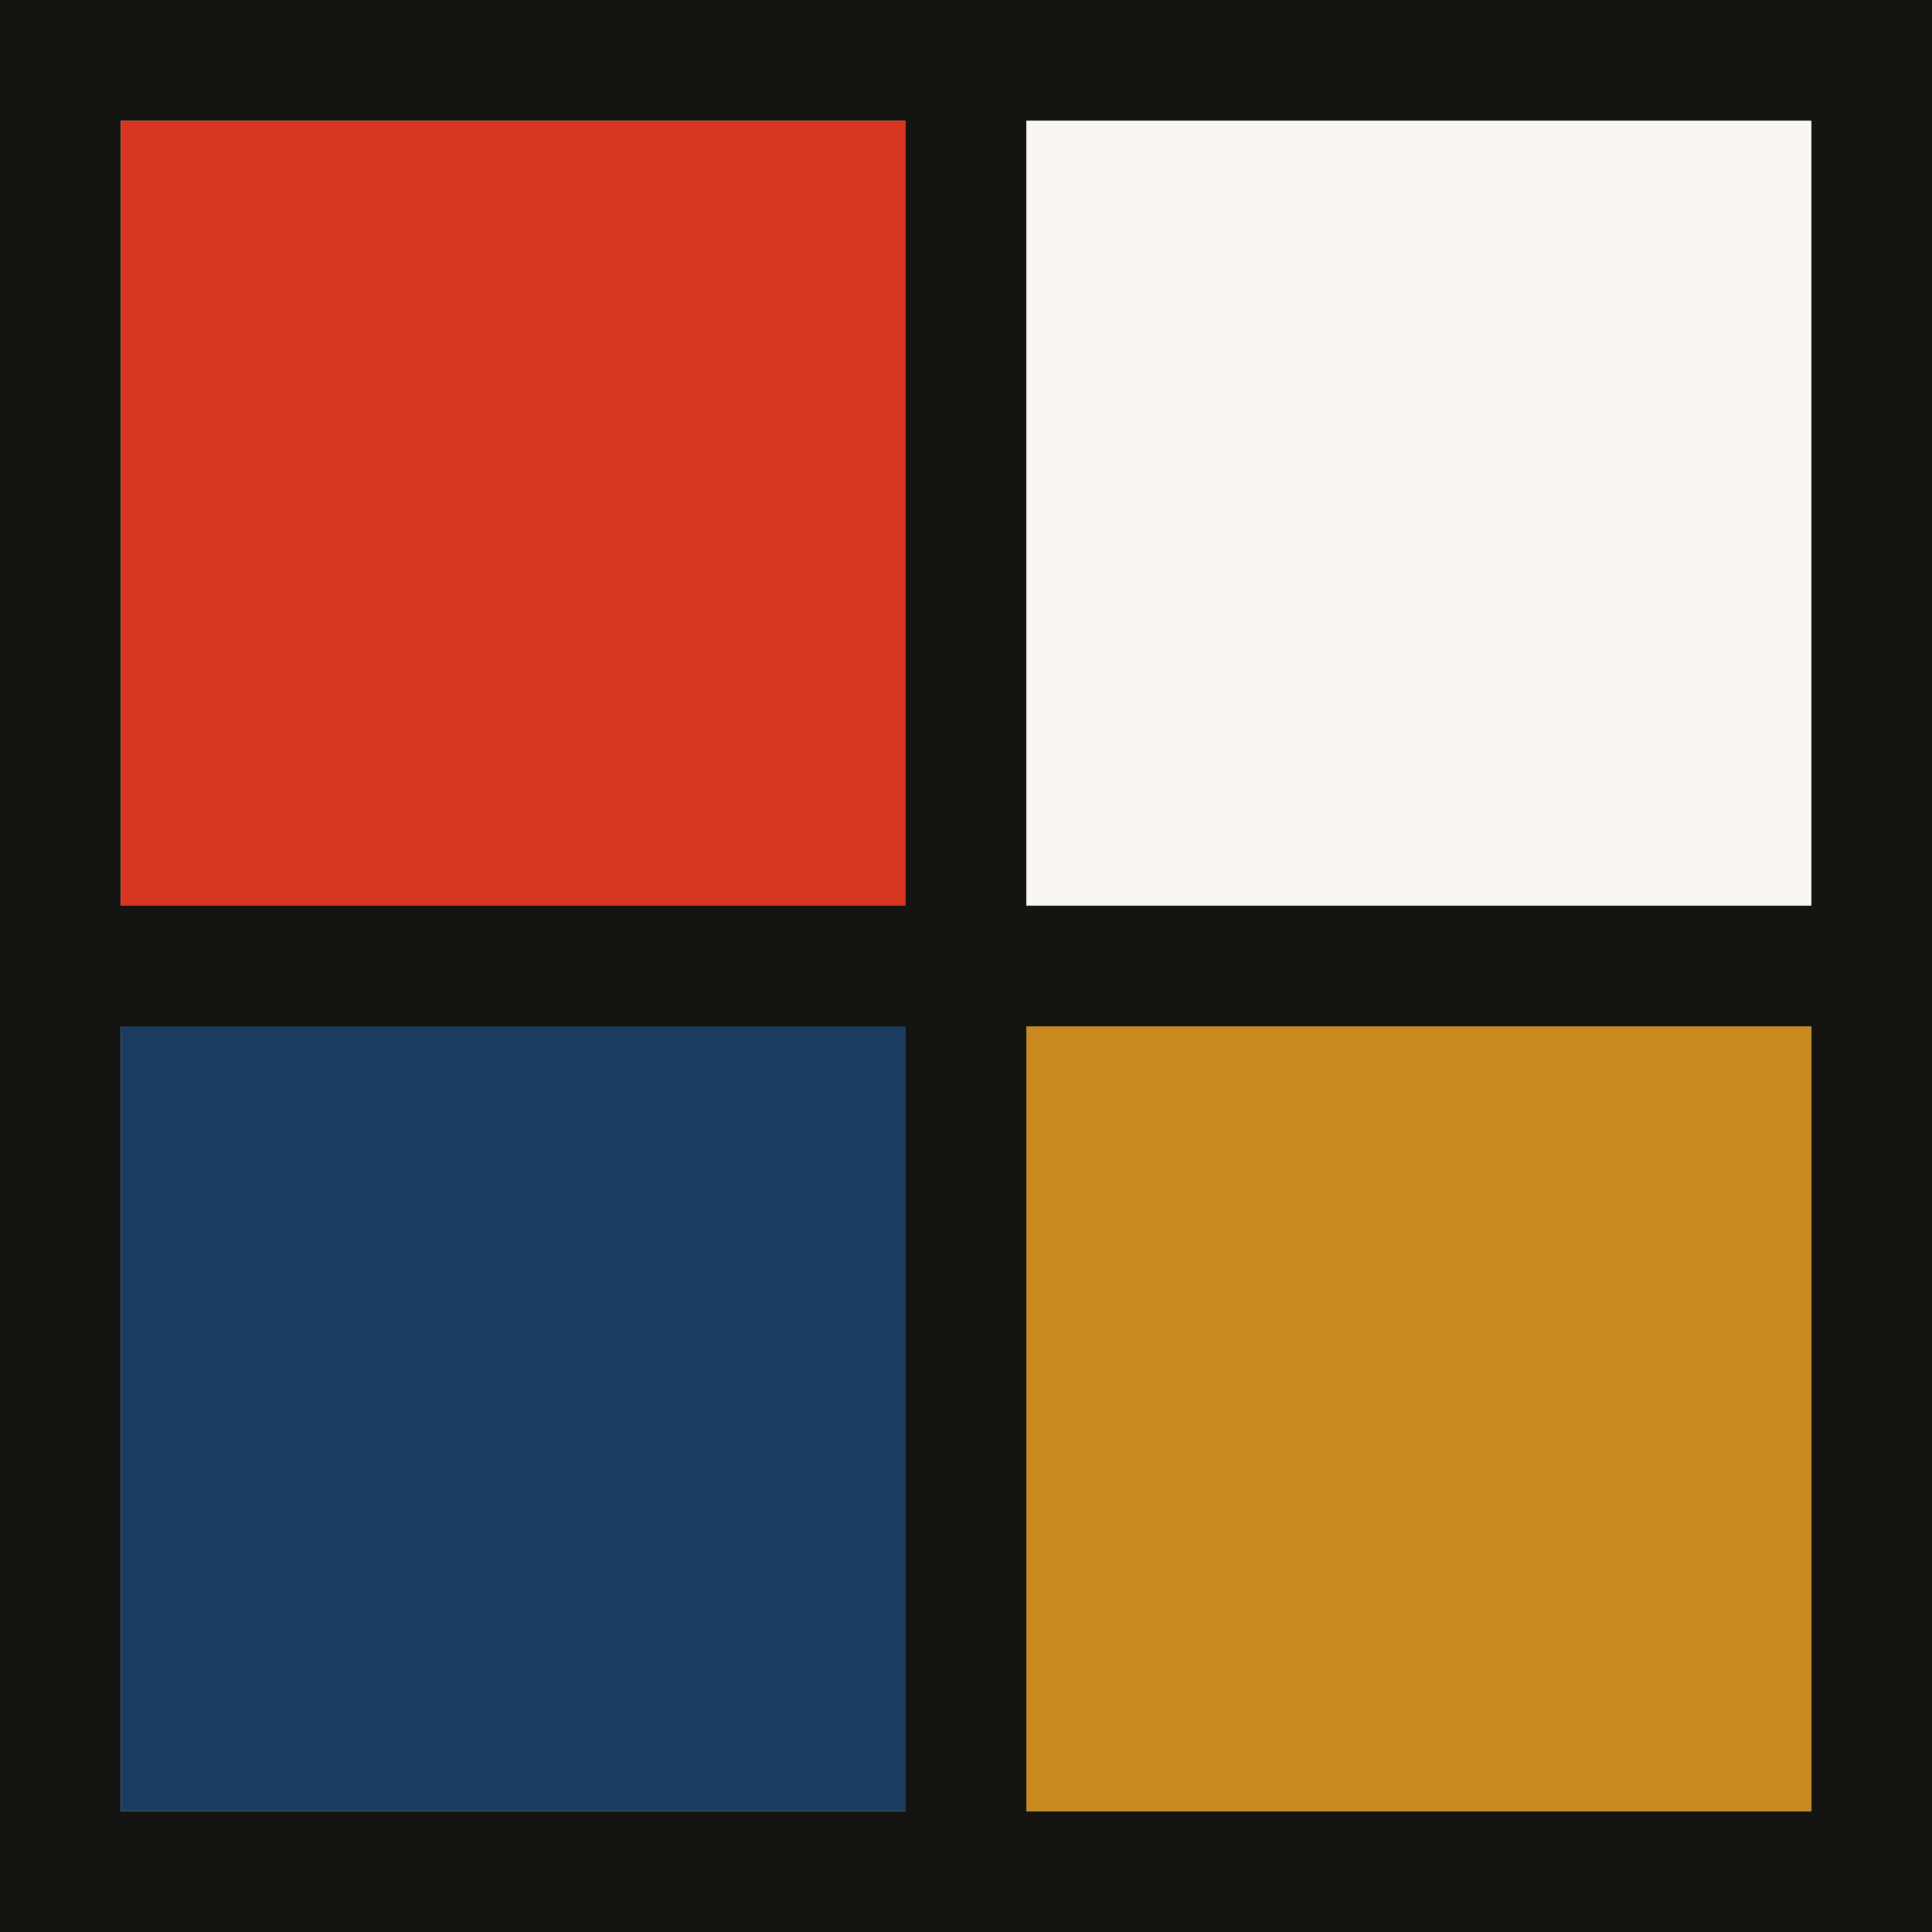
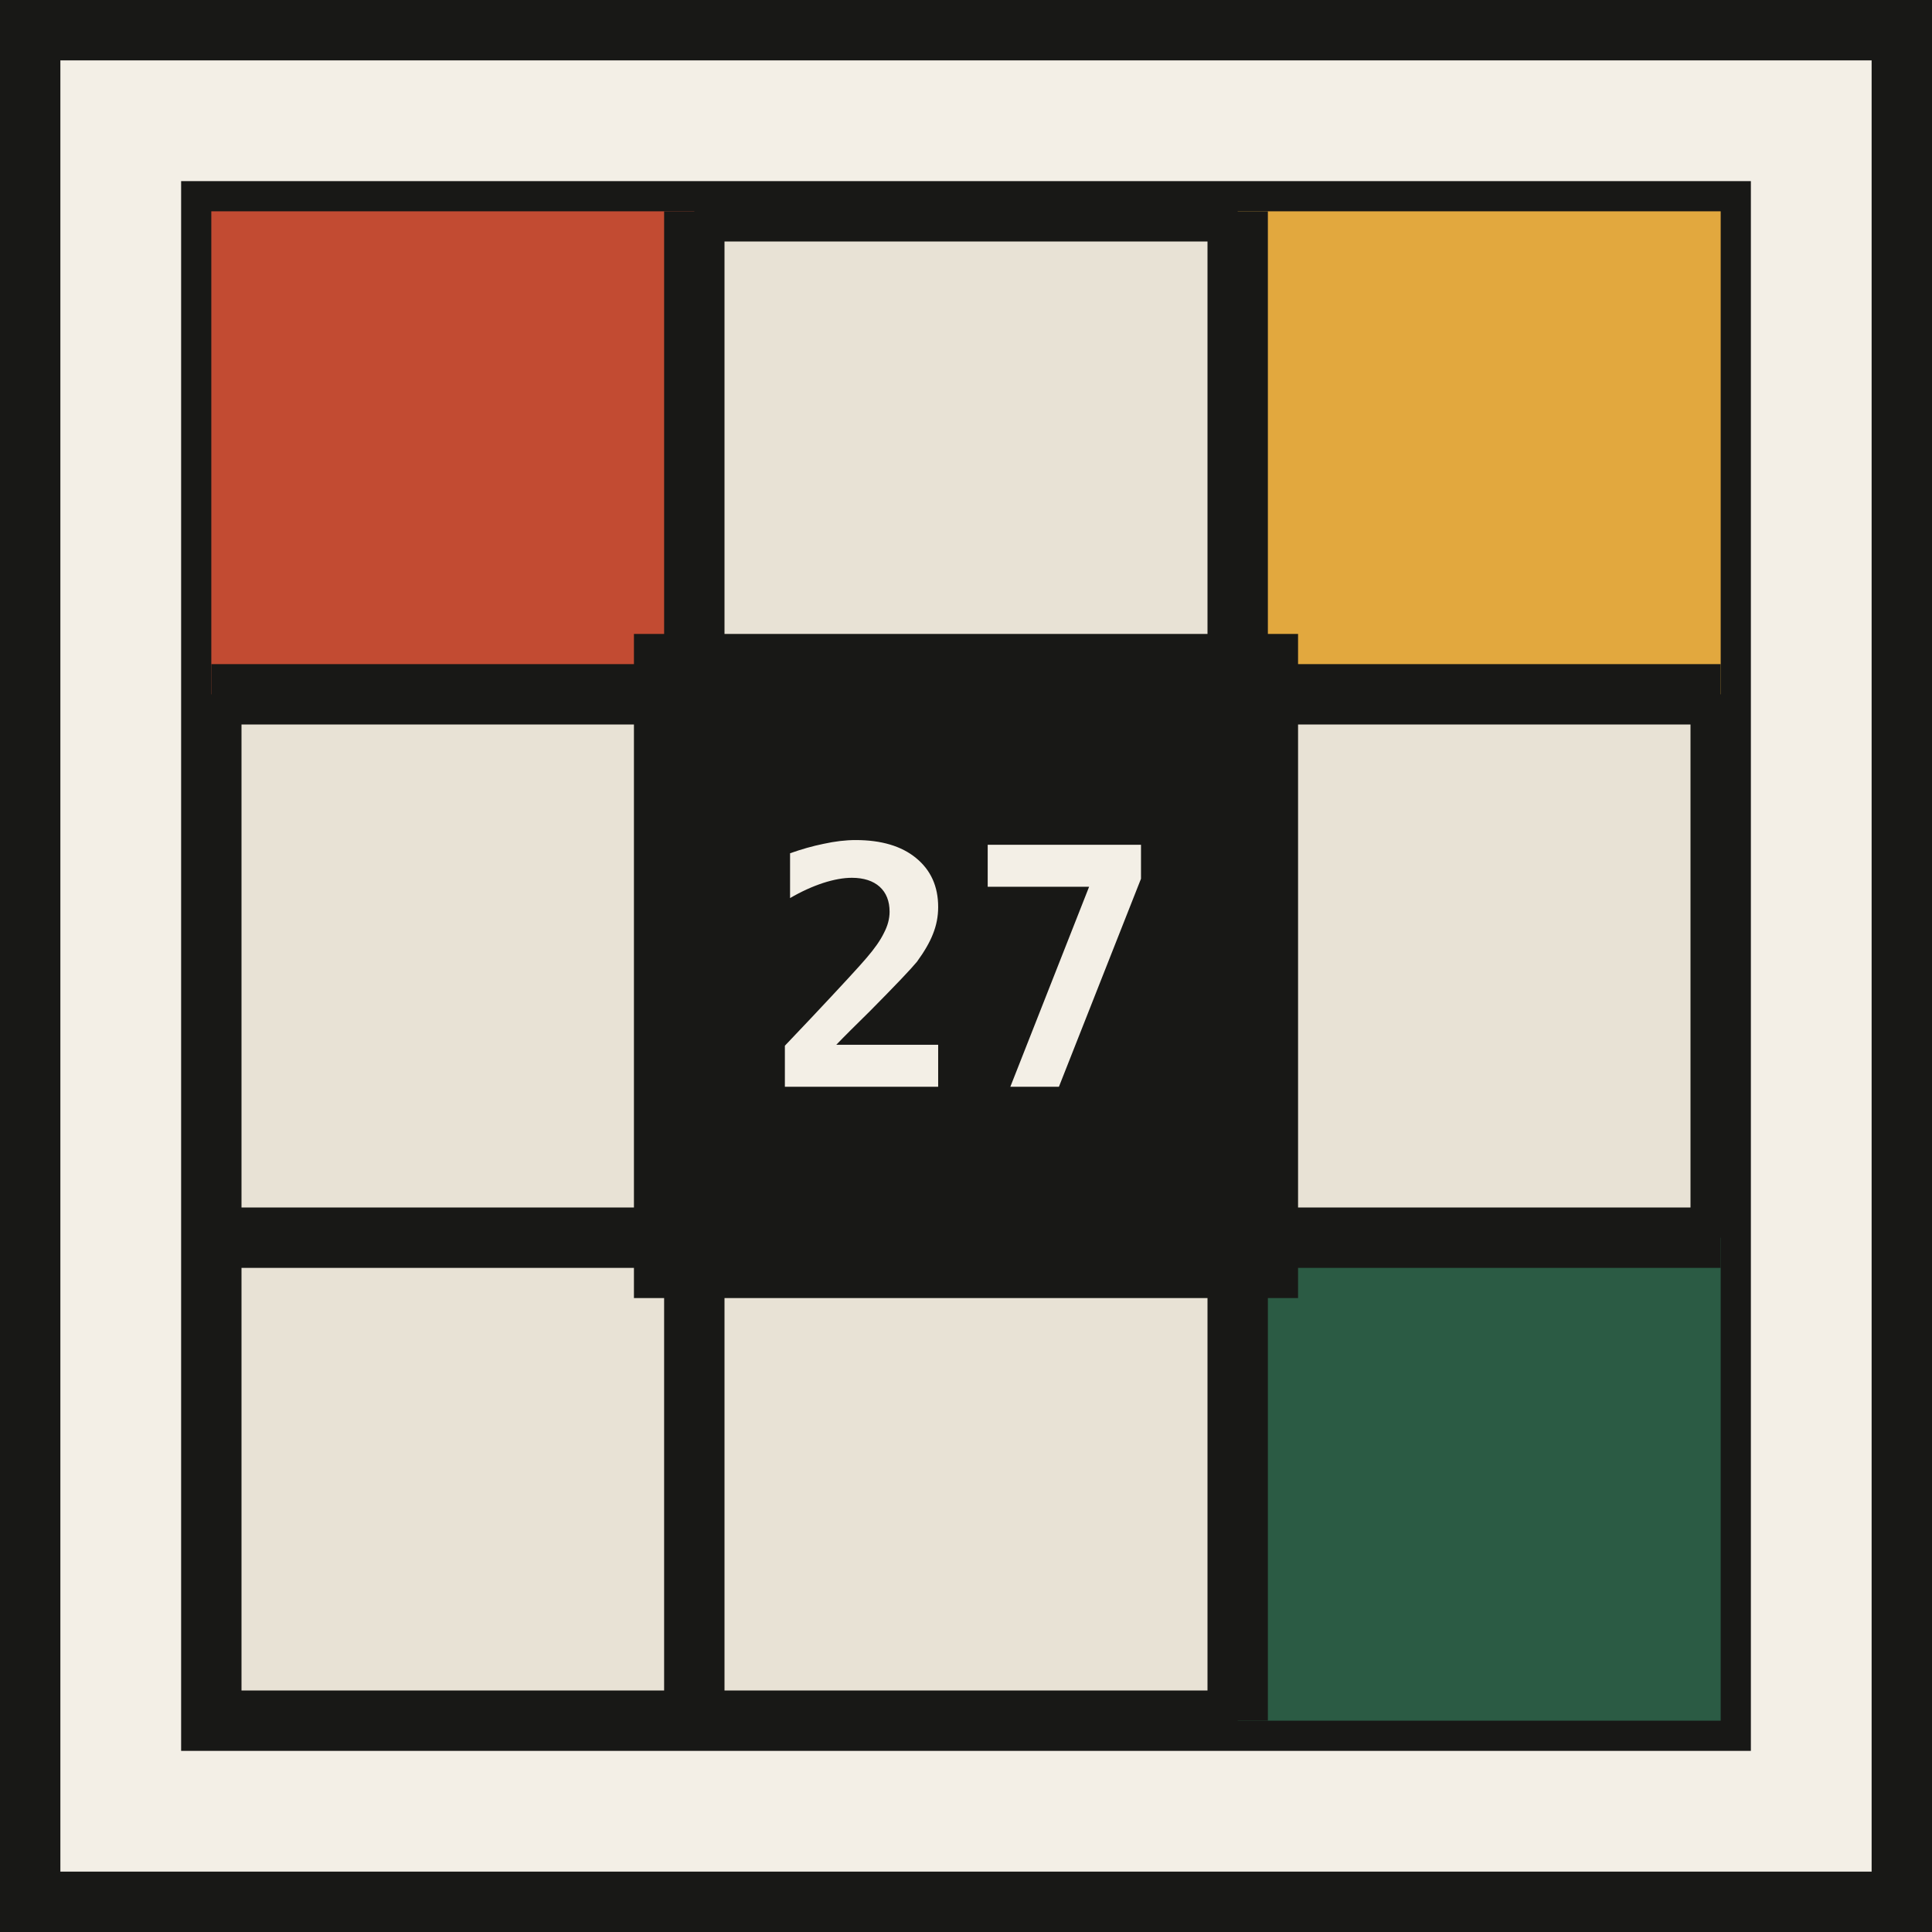
- <svg xmlns="http://www.w3.org/2000/svg" viewBox="0 0 64 64" width="64" height="64" role="img" aria-label="Forum Habiter Ensemble">
-   <rect x="2" y="2" width="60" height="60" fill="#F9F7F3" stroke="#141413" stroke-width="4" />
-   <rect x="4" y="4" width="28" height="28" fill="#D6361F" />
-   <rect x="32" y="4" width="28" height="28" fill="#F9F7F3" />
-   <rect x="4" y="32" width="28" height="28" fill="#1B3B5F" />
-   <rect x="32" y="32" width="28" height="28" fill="#C88A1E" />
-   <line x1="32" y1="2" x2="32" y2="62" stroke="#141413" stroke-width="4" />
-   <line x1="2" y1="32" x2="62" y2="32" stroke="#141413" stroke-width="4" />
+ <svg xmlns="http://www.w3.org/2000/svg" viewBox="0 0 64 64" role="img" aria-label="Forum Habiter Ensemble — Avril 2027">
+   <rect width="64" height="64" rx="2" fill="#F3EFE6" stroke="#181816" stroke-width="4" />
+   <rect x="7" y="7" width="50" height="50" fill="#E8E2D5" stroke="#181816" stroke-width="2" />
+   <rect x="7" y="7" width="16" height="16" fill="#C24B32" />
+   <rect x="41" y="41" width="16" height="16" fill="#2B5B44" />
+   <rect x="41" y="7" width="16" height="16" fill="#E2A83E" />
+   <line x1="23" y1="7" x2="23" y2="57" stroke="#181816" stroke-width="2" />
+   <line x1="41" y1="7" x2="41" y2="57" stroke="#181816" stroke-width="2" />
+   <line x1="7" y1="23" x2="57" y2="23" stroke="#181816" stroke-width="2" />
+   <line x1="7" y1="41" x2="57" y2="41" stroke="#181816" stroke-width="2" />
+   <rect x="21" y="21" width="22" height="22" fill="#181816" />
+   <text x="32" y="36" text-anchor="middle" fill="#F3EFE6" font-family="monospace" font-size="11" font-weight="700">27</text>
</svg>
